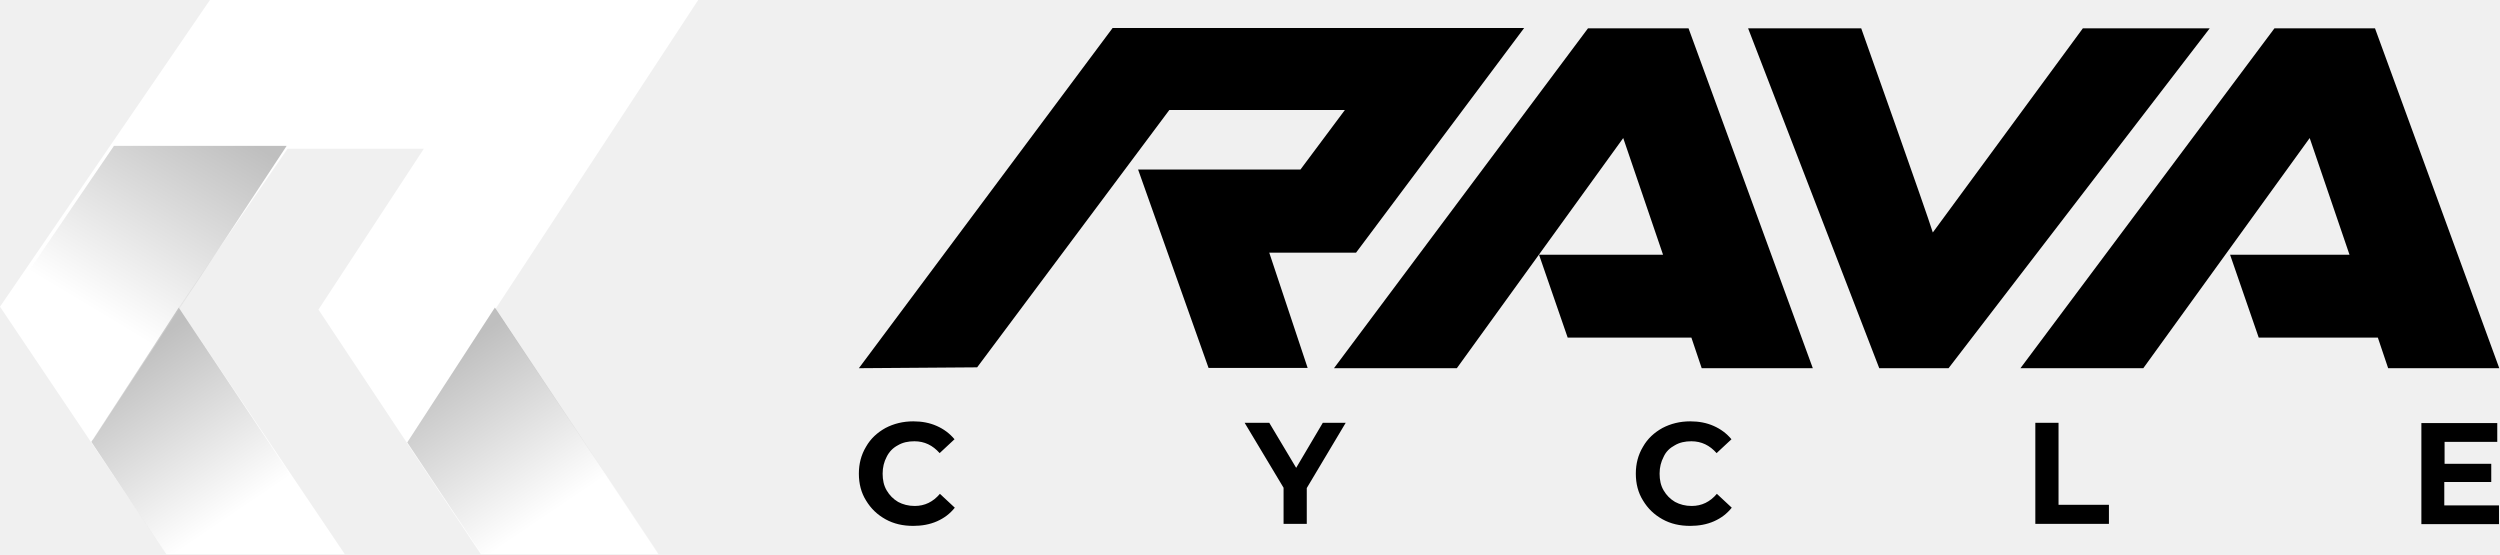
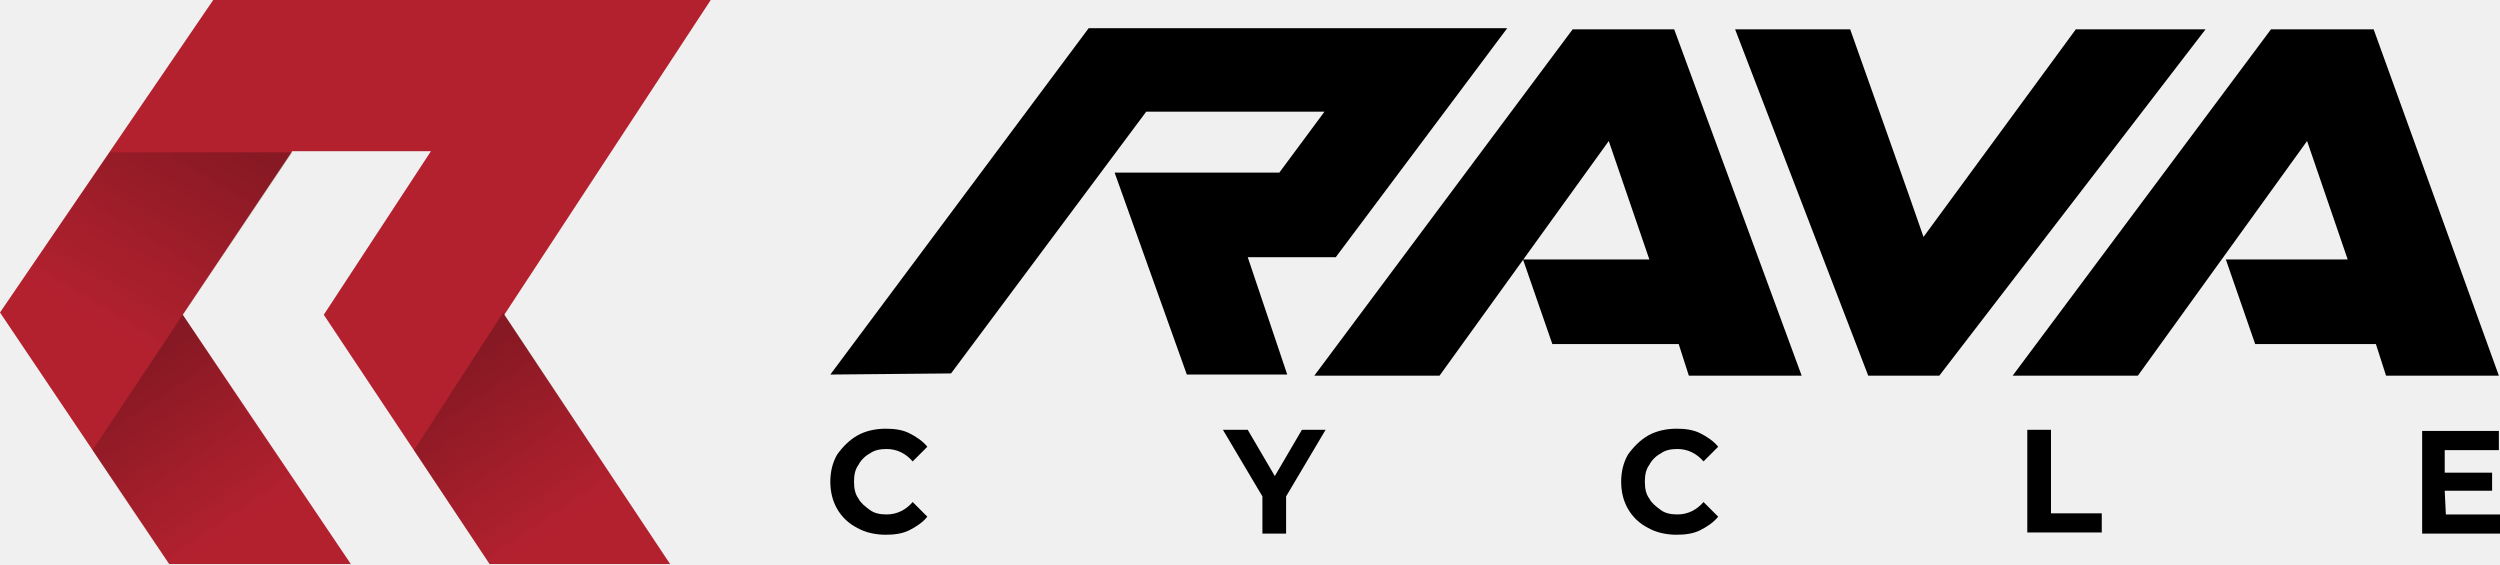
- <svg xmlns="http://www.w3.org/2000/svg" width="203" height="45" viewBox="0 0 203 45" fill="none">
-   <path d="M27.998 45L14.511 24.974L23.347 12.077H34.416L25.859 25.138L39.044 45H53.462L40.23 25.091L56.694 0H17.046L0 24.904L13.511 45H27.998Z" fill="white" />
-   <path opacity="0.25" d="M33.068 35.925L39.067 44.953H53.485L40.184 24.974L33.068 35.925Z" fill="url(#paint0_linear)" />
-   <path opacity="0.25" d="M7.418 35.878L13.441 44.953H27.859L14.511 24.974L7.418 35.878Z" fill="url(#paint1_linear)" />
-   <path opacity="0.25" d="M9.255 11.842L0.349 24.927L7.558 35.714L23.278 11.842H9.255Z" fill="url(#paint2_linear)" />
-   <path d="M135.992 36.159C136.387 35.925 136.829 35.831 137.341 35.831C138.154 35.831 138.829 36.159 139.387 36.793L140.596 35.667C140.201 35.198 139.736 34.846 139.154 34.588C138.573 34.33 137.945 34.213 137.248 34.213C136.41 34.213 135.666 34.401 134.992 34.752C134.317 35.128 133.783 35.62 133.411 36.277C133.015 36.933 132.829 37.66 132.829 38.458C132.829 39.278 133.015 40.005 133.411 40.638C133.806 41.295 134.317 41.787 134.992 42.163C135.666 42.538 136.41 42.702 137.248 42.702C137.945 42.702 138.596 42.585 139.178 42.327C139.759 42.069 140.224 41.717 140.619 41.225L139.41 40.099C138.852 40.756 138.178 41.084 137.364 41.084C136.852 41.084 136.41 40.967 136.015 40.756C135.62 40.521 135.317 40.216 135.085 39.818C134.852 39.419 134.759 38.973 134.759 38.458C134.759 37.942 134.876 37.496 135.085 37.097C135.271 36.675 135.596 36.37 135.992 36.159ZM103.064 20.518C103.761 20.518 110.11 20.518 110.11 20.518L123.76 2.275H90.343L69.74 29.898L79.344 29.828L94.948 8.934H109.203L105.598 13.765H92.413L98.134 29.875H106.18L103.064 20.518ZM105.249 37.989L103.064 34.33H101.064L104.226 39.606V42.538H106.11V39.63L109.272 34.33H107.412L105.249 37.989ZM72.903 36.159C73.298 35.925 73.74 35.831 74.251 35.831C75.065 35.831 75.74 36.159 76.298 36.793L77.507 35.667C77.112 35.198 76.647 34.846 76.065 34.588C75.484 34.33 74.856 34.213 74.158 34.213C73.321 34.213 72.577 34.401 71.903 34.752C71.228 35.128 70.693 35.62 70.321 36.277C69.926 36.933 69.74 37.66 69.74 38.458C69.74 39.278 69.926 40.005 70.321 40.638C70.717 41.295 71.228 41.787 71.903 42.163C72.577 42.538 73.321 42.702 74.158 42.702C74.856 42.702 75.507 42.585 76.088 42.327C76.67 42.069 77.135 41.717 77.53 41.225L76.321 40.099C75.763 40.756 75.088 41.084 74.275 41.084C73.763 41.084 73.321 40.967 72.926 40.756C72.531 40.521 72.228 40.216 71.996 39.818C71.763 39.419 71.67 38.973 71.67 38.458C71.67 37.942 71.786 37.496 71.996 37.097C72.205 36.675 72.507 36.37 72.903 36.159ZM198.5 39.138H202.29V37.66H198.5V35.878H202.778V34.354H196.616V42.561H202.918V41.037H198.476V39.138H198.5ZM192.849 2.298H184.687L164.06 29.898H174.036L187.547 11.209L190.779 20.683H181.082L183.408 27.413H193.081L193.918 29.898H202.941L192.849 2.298ZM128.946 2.298L108.319 29.898H118.295L131.806 11.209L135.038 20.683H124.969L127.295 27.413H137.341L138.178 29.898H147.2L137.108 2.298H128.946ZM167.153 34.33H165.269V42.538H171.245V40.99H167.153V34.33ZM169.129 2.298L156.944 18.877C156.432 17.212 151.13 2.298 151.13 2.298H141.945L152.595 29.898H158.223L179.431 2.298H169.129Z" fill="black" />
-   <defs>
-     <linearGradient id="paint0_linear" x1="44.285" y1="41.961" x2="35.731" y2="29.322" gradientUnits="userSpaceOnUse">
-       <stop stop-color="white" />
-       <stop offset="1" />
-     </linearGradient>
-     <linearGradient id="paint1_linear" x1="18.661" y1="41.955" x2="10.093" y2="29.295" gradientUnits="userSpaceOnUse">
-       <stop stop-color="white" />
-       <stop offset="1" />
-     </linearGradient>
-     <linearGradient id="paint2_linear" x1="7.746" y1="25.23" x2="17.113" y2="9.677" gradientUnits="userSpaceOnUse">
-       <stop stop-color="white" />
-       <stop offset="1" />
-     </linearGradient>
-   </defs>
+ <svg xmlns="http://www.w3.org/2000/svg" viewBox="0 0 221.6 50">
+   <path d="M31.1 50L16.2 27.9l9.7-14.5h12.3l-9.5 14.5L43.4 50h16L44.7 27.9 63 0H18.9L0 27.7 15 50h16.1z" fill="#b3212f" />
+   <linearGradient id="a" gradientUnits="userSpaceOnUse" x1="49.268" y1="6" x2="39.748" y2="20.067" gradientTransform="matrix(1 0 0 -1 0 52.617)">
+     <stop offset="0" stop-opacity="0" />
+     <stop offset="1" />
+   </linearGradient>
+   <path d="M36.7 39.9L43.4 50h16L44.6 27.7l-7.9 12.2z" opacity=".25" fill="url(#a)" />
+   <linearGradient id="b" gradientUnits="userSpaceOnUse" x1="20.811" y1="5.938" x2="11.348" y2="19.92" gradientTransform="matrix(1 0 0 -1 0 52.617)">
+     <stop offset="0" stop-opacity="0" />
+     <stop offset="1" />
+   </linearGradient>
+   <path d="M8.2 39.9L14.9 50h16L16.2 27.9l-8 12z" opacity=".25" fill="url(#b)" />
+   <linearGradient id="c" gradientUnits="userSpaceOnUse" x1="8.392" y1="24.457" x2="18.818" y2="41.768" gradientTransform="matrix(1 0 0 -1 0 52.617)">
+     <stop offset="0" stop-opacity="0" />
+     <stop offset="1" />
+   </linearGradient>
+   <path d="M9.8 13.4L0 27.7l8.2 12.2 17.7-26.4H9.8z" opacity=".25" fill="url(#c)" />
+   <path d="M147.2 40.2c.4-.3.9-.4 1.5-.4.9 0 1.7.4 2.3 1.1l1.3-1.3c-.4-.5-1-.9-1.6-1.2-.6-.3-1.3-.4-2.1-.4-.9 0-1.8.2-2.5.6-.7.4-1.3 1-1.8 1.7-.4.7-.6 1.5-.6 2.4 0 .9.2 1.7.6 2.4.4.7 1 1.3 1.8 1.7.7.4 1.6.6 2.5.6.8 0 1.5-.1 2.1-.4.6-.3 1.2-.7 1.6-1.2l-1.3-1.3c-.6.7-1.4 1.1-2.3 1.1-.6 0-1.1-.1-1.5-.4-.4-.3-.8-.6-1-1-.3-.4-.4-.9-.4-1.5s.1-1.1.4-1.5c.2-.4.6-.8 1-1zm-36.6-17.4h7.8l15.2-20.3H96.5L73.6 33.2l10.7-.1 17.3-23.2h15.8l-4 5.4H98.8l6.4 17.9h8.9l-3.5-10.4zm2.4 19.4l-2.4-4.1h-2.2l3.5 5.9v3.3h2.1V44l3.5-5.9h-2.1l-2.4 4.1zm-35.9-2c.4-.3.9-.4 1.5-.4.9 0 1.7.4 2.3 1.1l1.3-1.3c-.4-.5-1-.9-1.6-1.2-.6-.3-1.3-.4-2.1-.4-.9 0-1.8.2-2.5.6-.7.4-1.3 1-1.8 1.7-.4.7-.6 1.5-.6 2.4 0 .9.2 1.7.6 2.4.4.7 1 1.3 1.8 1.7.7.4 1.6.6 2.5.6.8 0 1.5-.1 2.1-.4.6-.3 1.2-.7 1.6-1.2l-1.3-1.3c-.6.7-1.4 1.1-2.3 1.1-.6 0-1.1-.1-1.5-.4-.4-.3-.8-.6-1-1-.3-.4-.4-.9-.4-1.5s.1-1.1.4-1.5c.2-.4.6-.8 1-1zm139.6 3.3h4.2v-1.6h-4.2v-2h4.8v-1.7h-6.8v9.1h7v-1.7h-4.9l-.1-2.1zm-6.3-40.9h-9.1l-22.9 30.7h11.1l15-20.8 3.6 10.5h-10.8l2.6 7.5h10.7l.9 2.8h10L210.4 2.6zm-71 0l-22.9 30.7h11.1l15-20.8 3.6 10.5H135l2.6 7.5h11.2l.9 2.8h10L148.4 2.6h-9zm42.4 35.5h-2.1v9.1h6.6v-1.7h-4.5v-7.4zM184 2.6L170.5 21c-.6-1.8-6.5-18.4-6.5-18.4h-10.2l11.8 30.7h6.3l23.6-30.7H184z" />
</svg>
